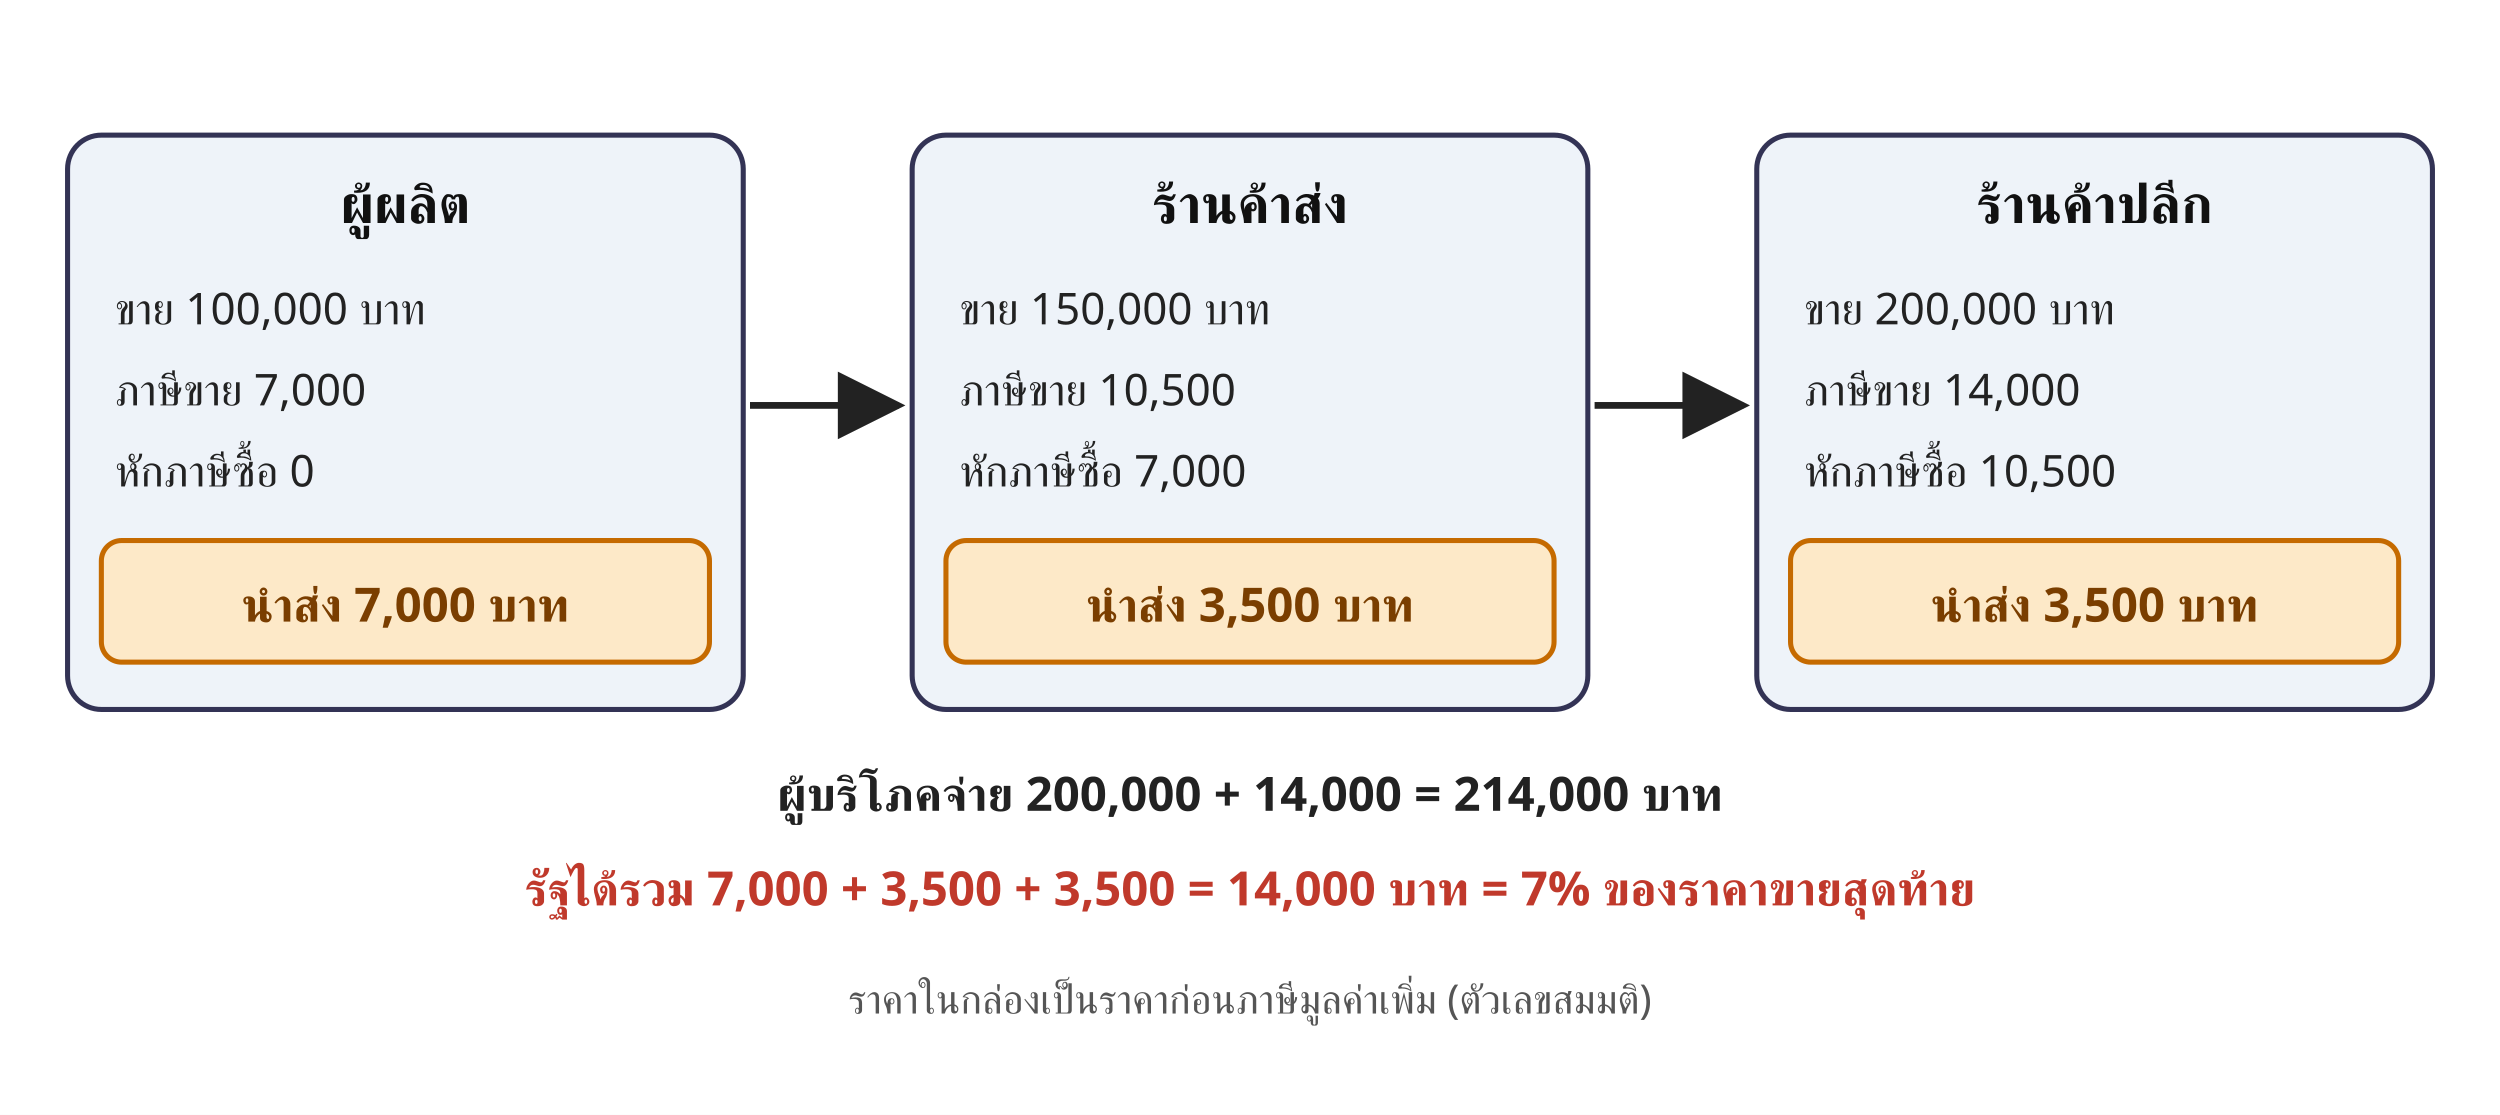
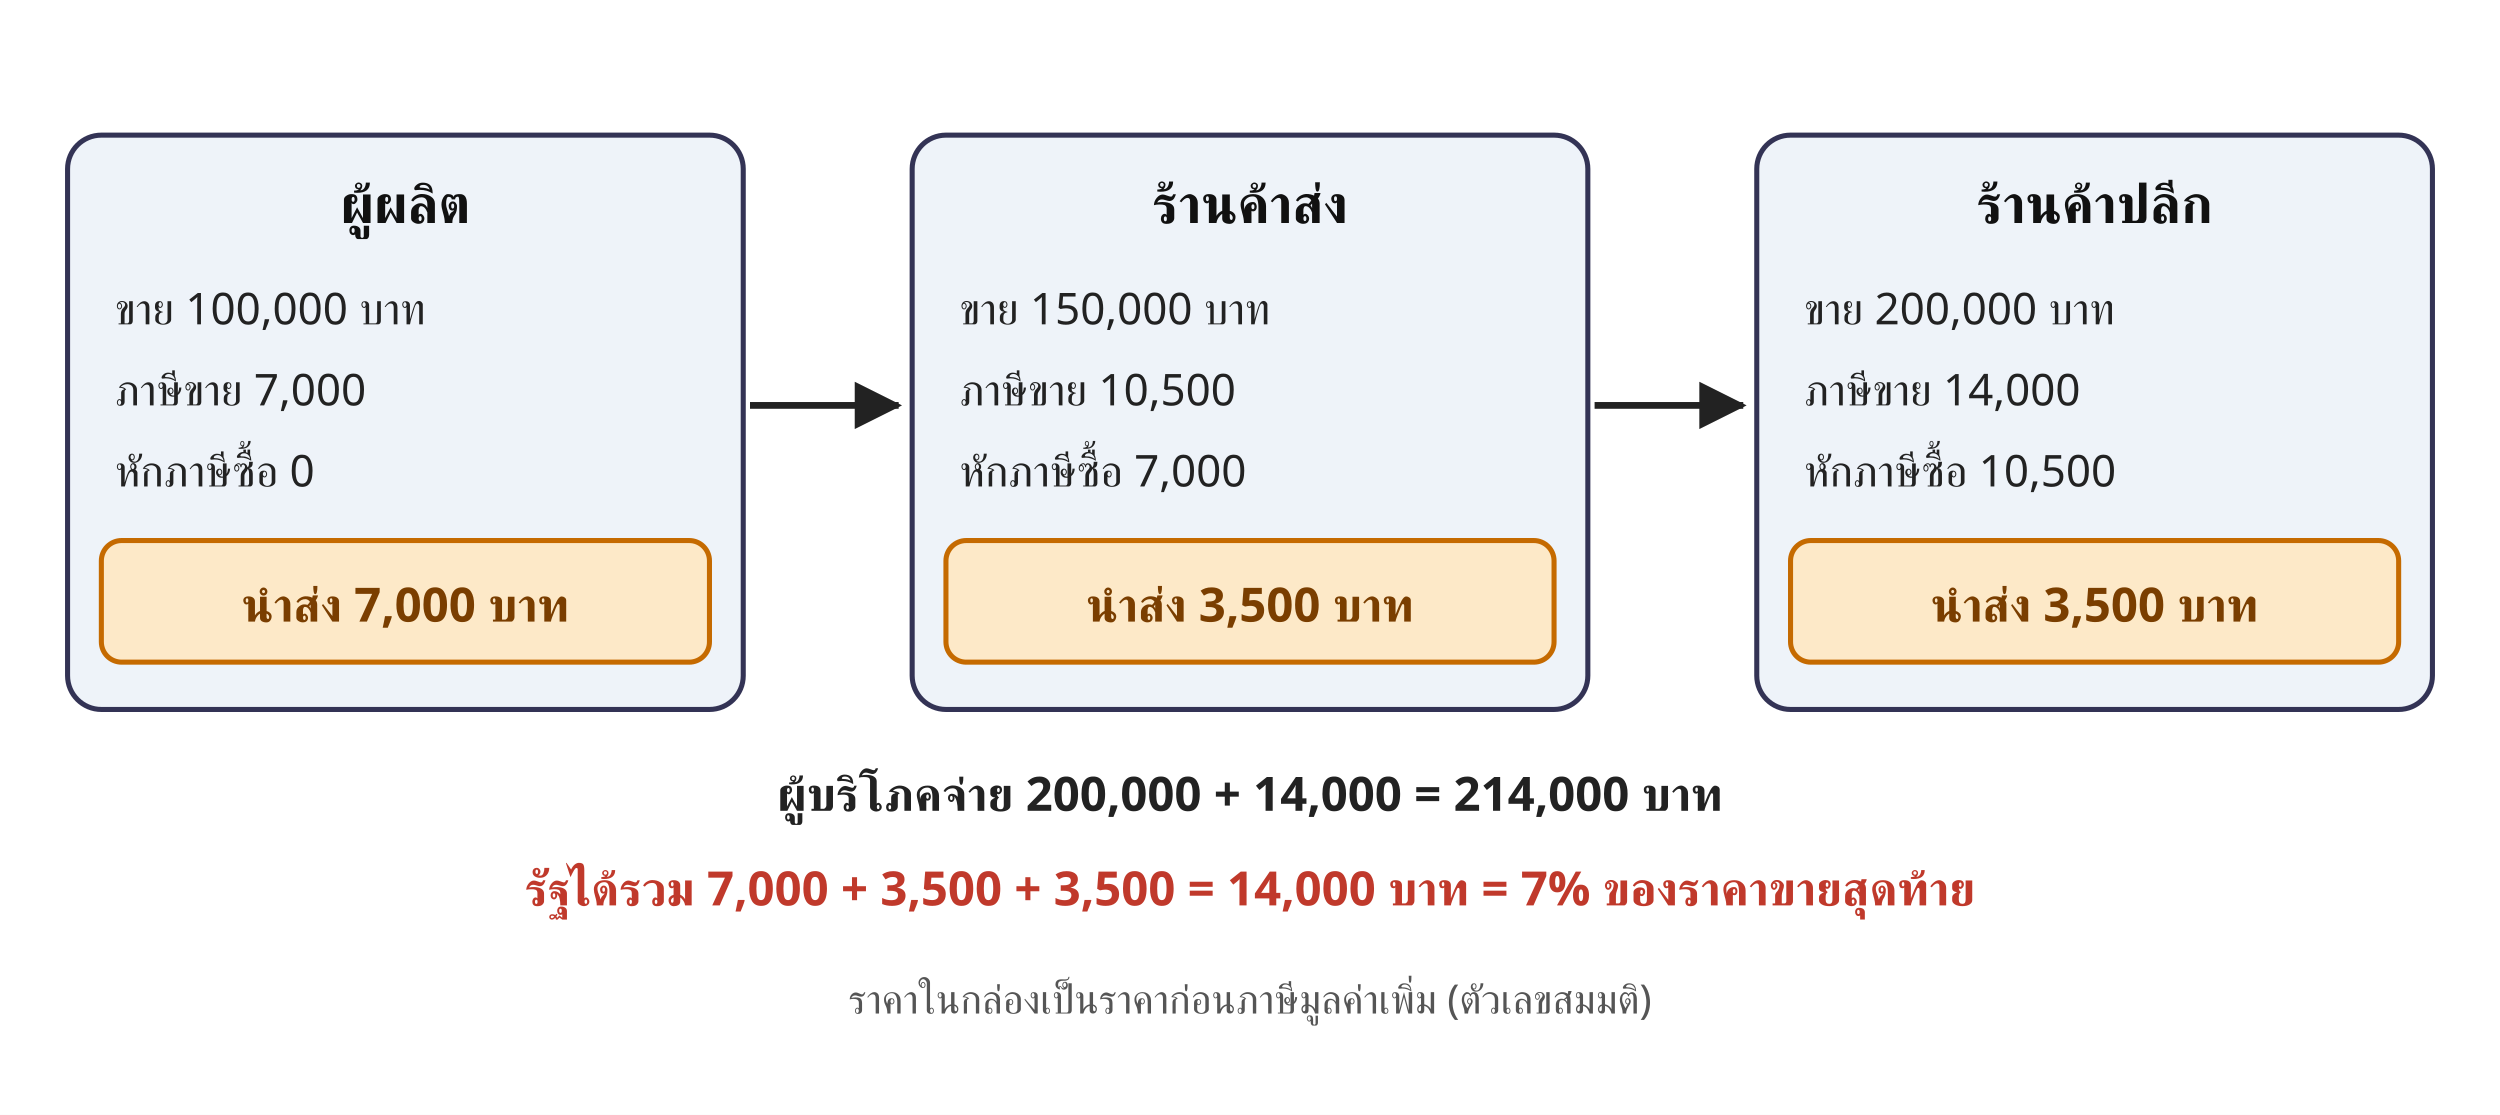
<svg xmlns="http://www.w3.org/2000/svg" viewBox="0 0 740 330" width="740" height="330" font-family="sans-serif">
  <defs>
-     <marker id="arr" markerWidth="10" markerHeight="10" refX="9" refY="5" orient="auto">
-       <path d="M0,0 L10,5 L0,10 z" fill="#222" />
+     <marker id="arr" markerUnits="userSpaceOnUse" markerWidth="14" markerHeight="14" refX="13" refY="7" orient="auto">
+       <path d="M0,0 L14,7 L0,14 z" fill="#222" />
    </marker>
  </defs>
  <rect width="740" height="330" fill="#ffffff" />
  <rect x="20.0" y="40.0" width="200.0" height="170.0" fill="#eef3f9" stroke="#335" stroke-width="1.5" rx="10" />
  <text x="120.0" y="66.0" font-size="16" text-anchor="middle" fill="#111" font-weight="bold">ผู้ผลิต</text>
  <text x="34.0" y="96.0" font-size="13" text-anchor="start" fill="#222" font-weight="normal">ขาย 100,000 บาท</text>
  <text x="34.0" y="120.0" font-size="13" text-anchor="start" fill="#222" font-weight="normal">ภาษีขาย 7,000</text>
  <text x="34.0" y="144.0" font-size="13" text-anchor="start" fill="#222" font-weight="normal">หักภาษีซื้อ 0</text>
  <rect x="30.0" y="160.0" width="180.0" height="36.0" fill="#fde9c8" stroke="#c56a00" stroke-width="1.5" rx="6" />
  <text x="120.0" y="184.0" font-size="14" text-anchor="middle" fill="#7a3e00" font-weight="bold">นำส่ง 7,000 บาท</text>
  <line x1="222.0" y1="120.0" x2="266.0" y2="120.0" stroke="#222" stroke-width="2" marker-end="url(#arr)" />
  <rect x="270.0" y="40.0" width="200.0" height="170.0" fill="#eef3f9" stroke="#335" stroke-width="1.5" rx="10" />
  <text x="370.0" y="66.0" font-size="16" text-anchor="middle" fill="#111" font-weight="bold">ร้านค้าส่ง</text>
  <text x="284.0" y="96.0" font-size="13" text-anchor="start" fill="#222" font-weight="normal">ขาย 150,000 บาท</text>
  <text x="284.0" y="120.0" font-size="13" text-anchor="start" fill="#222" font-weight="normal">ภาษีขาย 10,500</text>
  <text x="284.0" y="144.0" font-size="13" text-anchor="start" fill="#222" font-weight="normal">หักภาษีซื้อ 7,000</text>
  <rect x="280.0" y="160.0" width="180.0" height="36.0" fill="#fde9c8" stroke="#c56a00" stroke-width="1.5" rx="6" />
  <text x="370.0" y="184.0" font-size="14" text-anchor="middle" fill="#7a3e00" font-weight="bold">นำส่ง 3,500 บาท</text>
  <line x1="472.0" y1="120.0" x2="516.0" y2="120.0" stroke="#222" stroke-width="2" marker-end="url(#arr)" />
  <rect x="520.0" y="40.0" width="200.0" height="170.0" fill="#eef3f9" stroke="#335" stroke-width="1.5" rx="10" />
  <text x="620.0" y="66.0" font-size="16" text-anchor="middle" fill="#111" font-weight="bold">ร้านค้าปลีก</text>
  <text x="534.0" y="96.0" font-size="13" text-anchor="start" fill="#222" font-weight="normal">ขาย 200,000 บาท</text>
  <text x="534.0" y="120.0" font-size="13" text-anchor="start" fill="#222" font-weight="normal">ภาษีขาย 14,000</text>
  <text x="534.0" y="144.0" font-size="13" text-anchor="start" fill="#222" font-weight="normal">หักภาษีซื้อ 10,500</text>
  <rect x="530.0" y="160.0" width="180.0" height="36.0" fill="#fde9c8" stroke="#c56a00" stroke-width="1.5" rx="6" />
  <text x="620.0" y="184.0" font-size="14" text-anchor="middle" fill="#7a3e00" font-weight="bold">นำส่ง 3,500 บาท</text>
  <text x="370.0" y="240.0" font-size="14" text-anchor="middle" fill="#222" font-weight="bold">ผู้บริโภคจ่าย 200,000 + 14,000 = 214,000 บาท</text>
  <text x="370.0" y="268.0" font-size="14" text-anchor="middle" fill="#c0392b" font-weight="bold">รัฐได้รวม 7,000 + 3,500 + 3,500 = 14,000 บาท = 7% ของราคาขายสุดท้าย</text>
  <text x="370.0" y="300.0" font-size="12" text-anchor="middle" fill="#555" font-weight="normal">ราคาในกล่องเป็นราคาก่อนภาษีมูลค่าเพิ่ม (ตัวเลขสมมติ)</text>
</svg>
